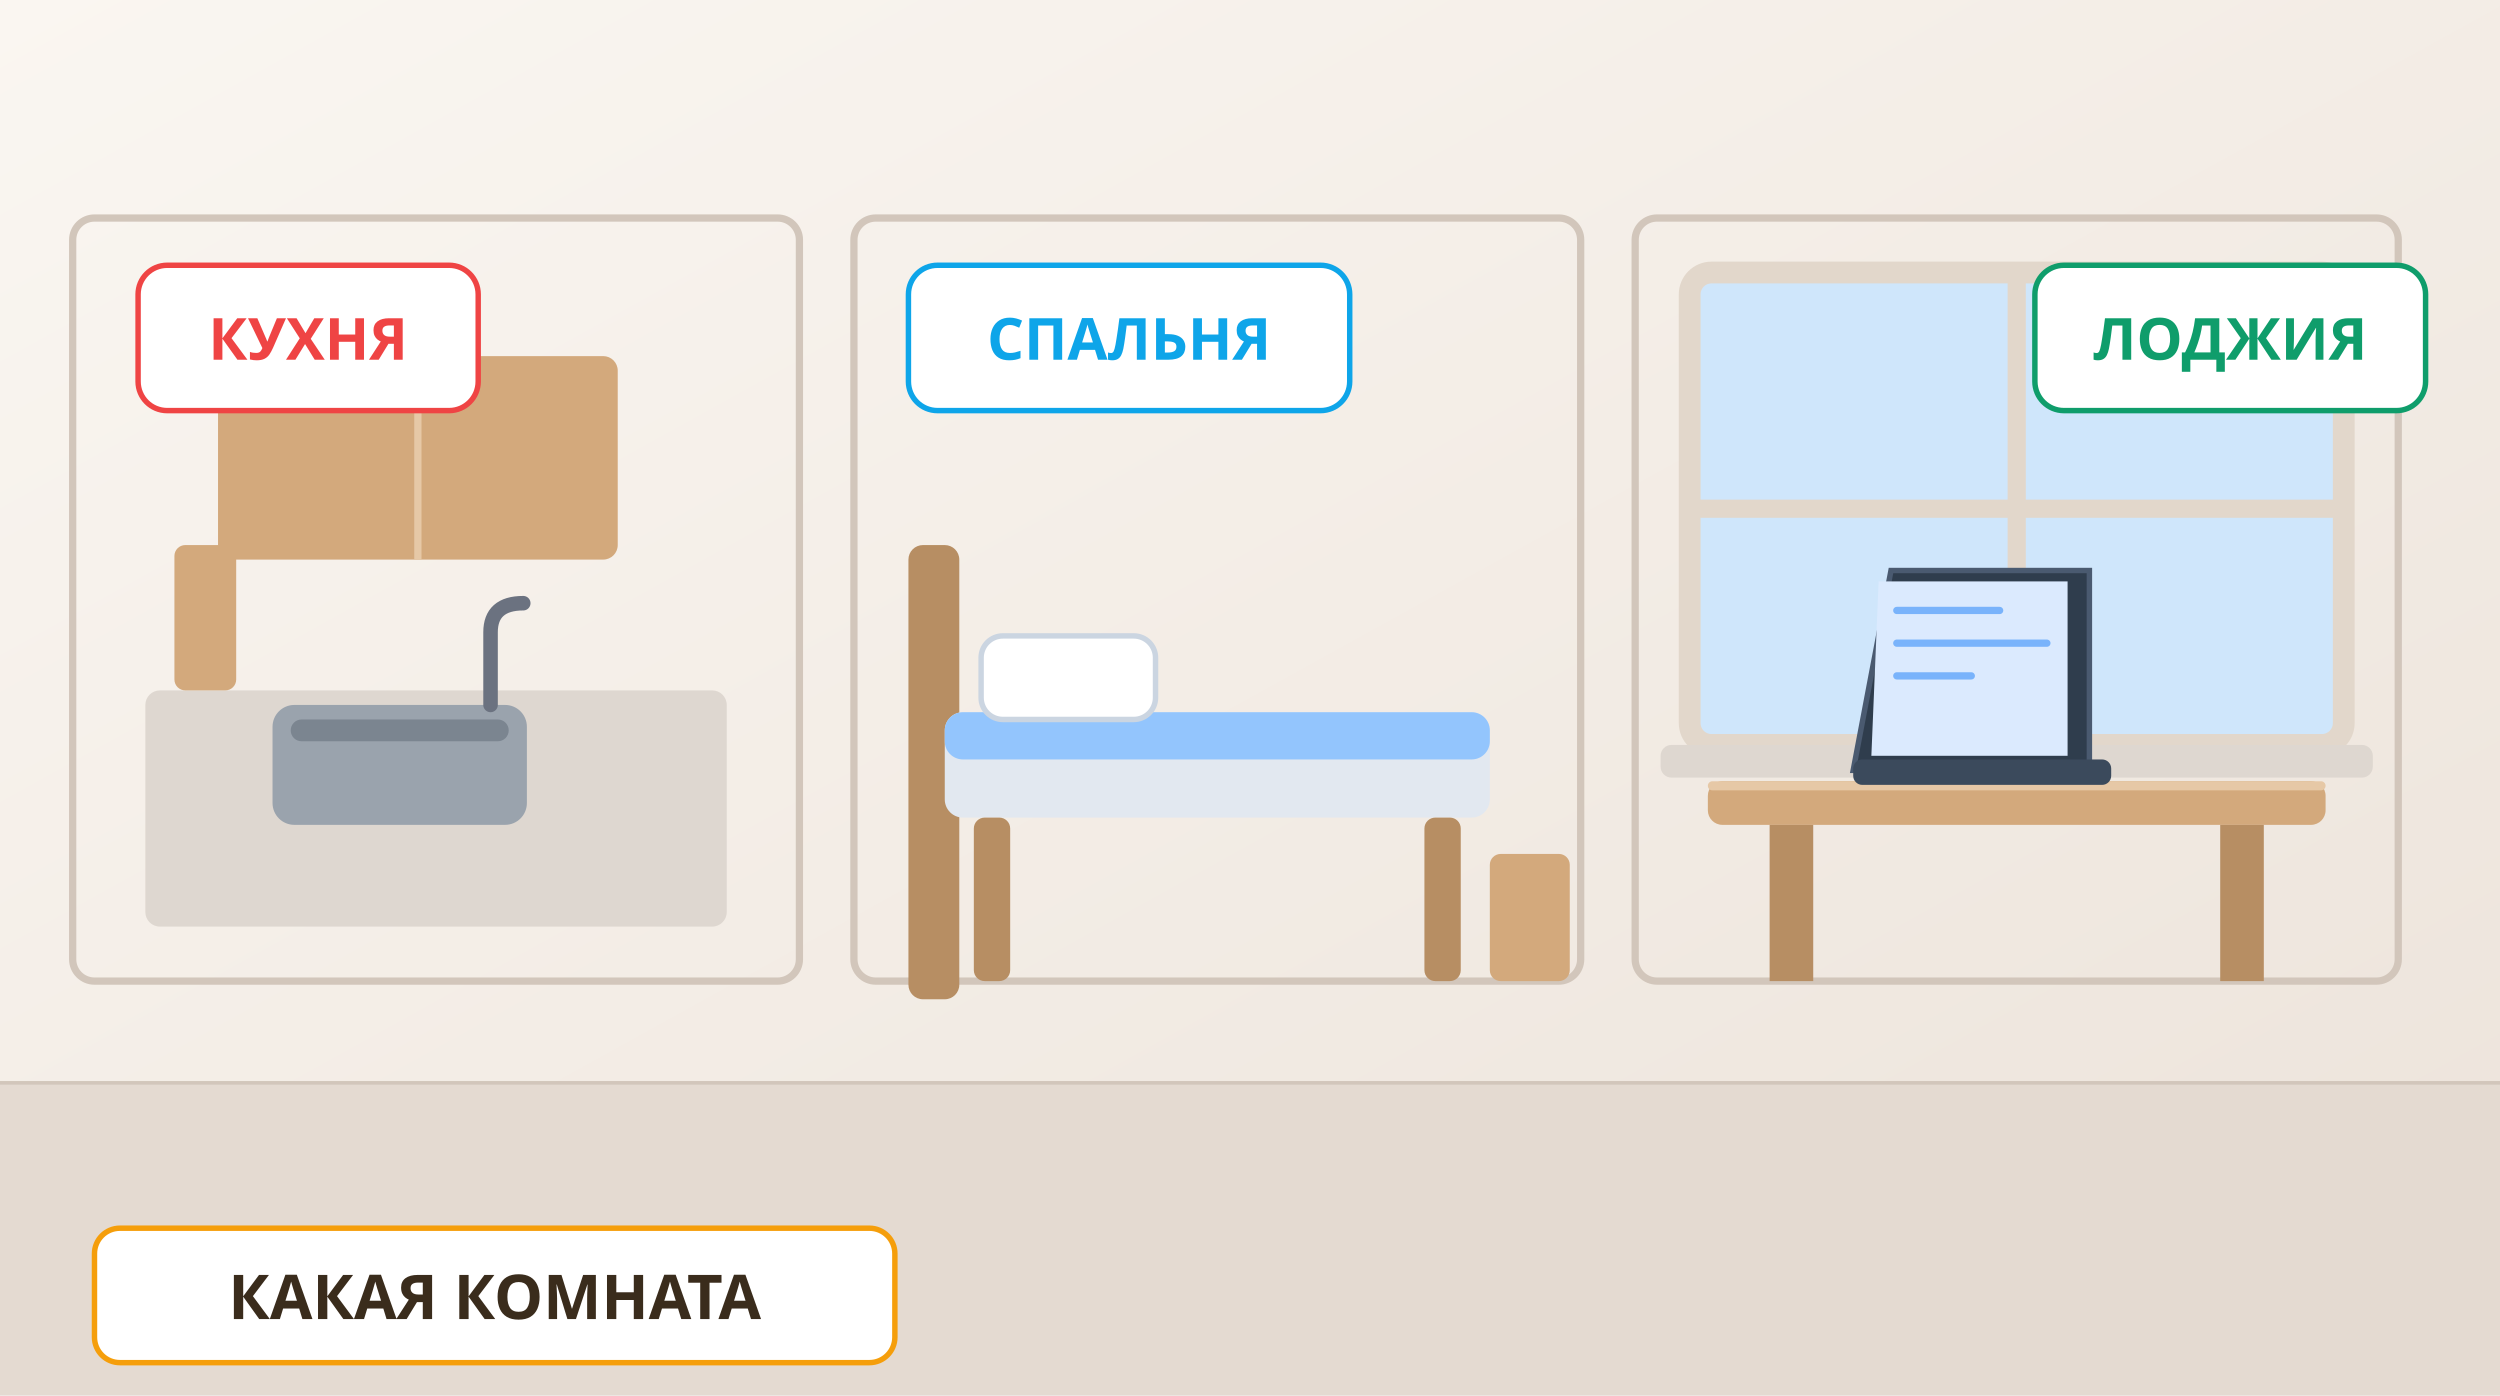
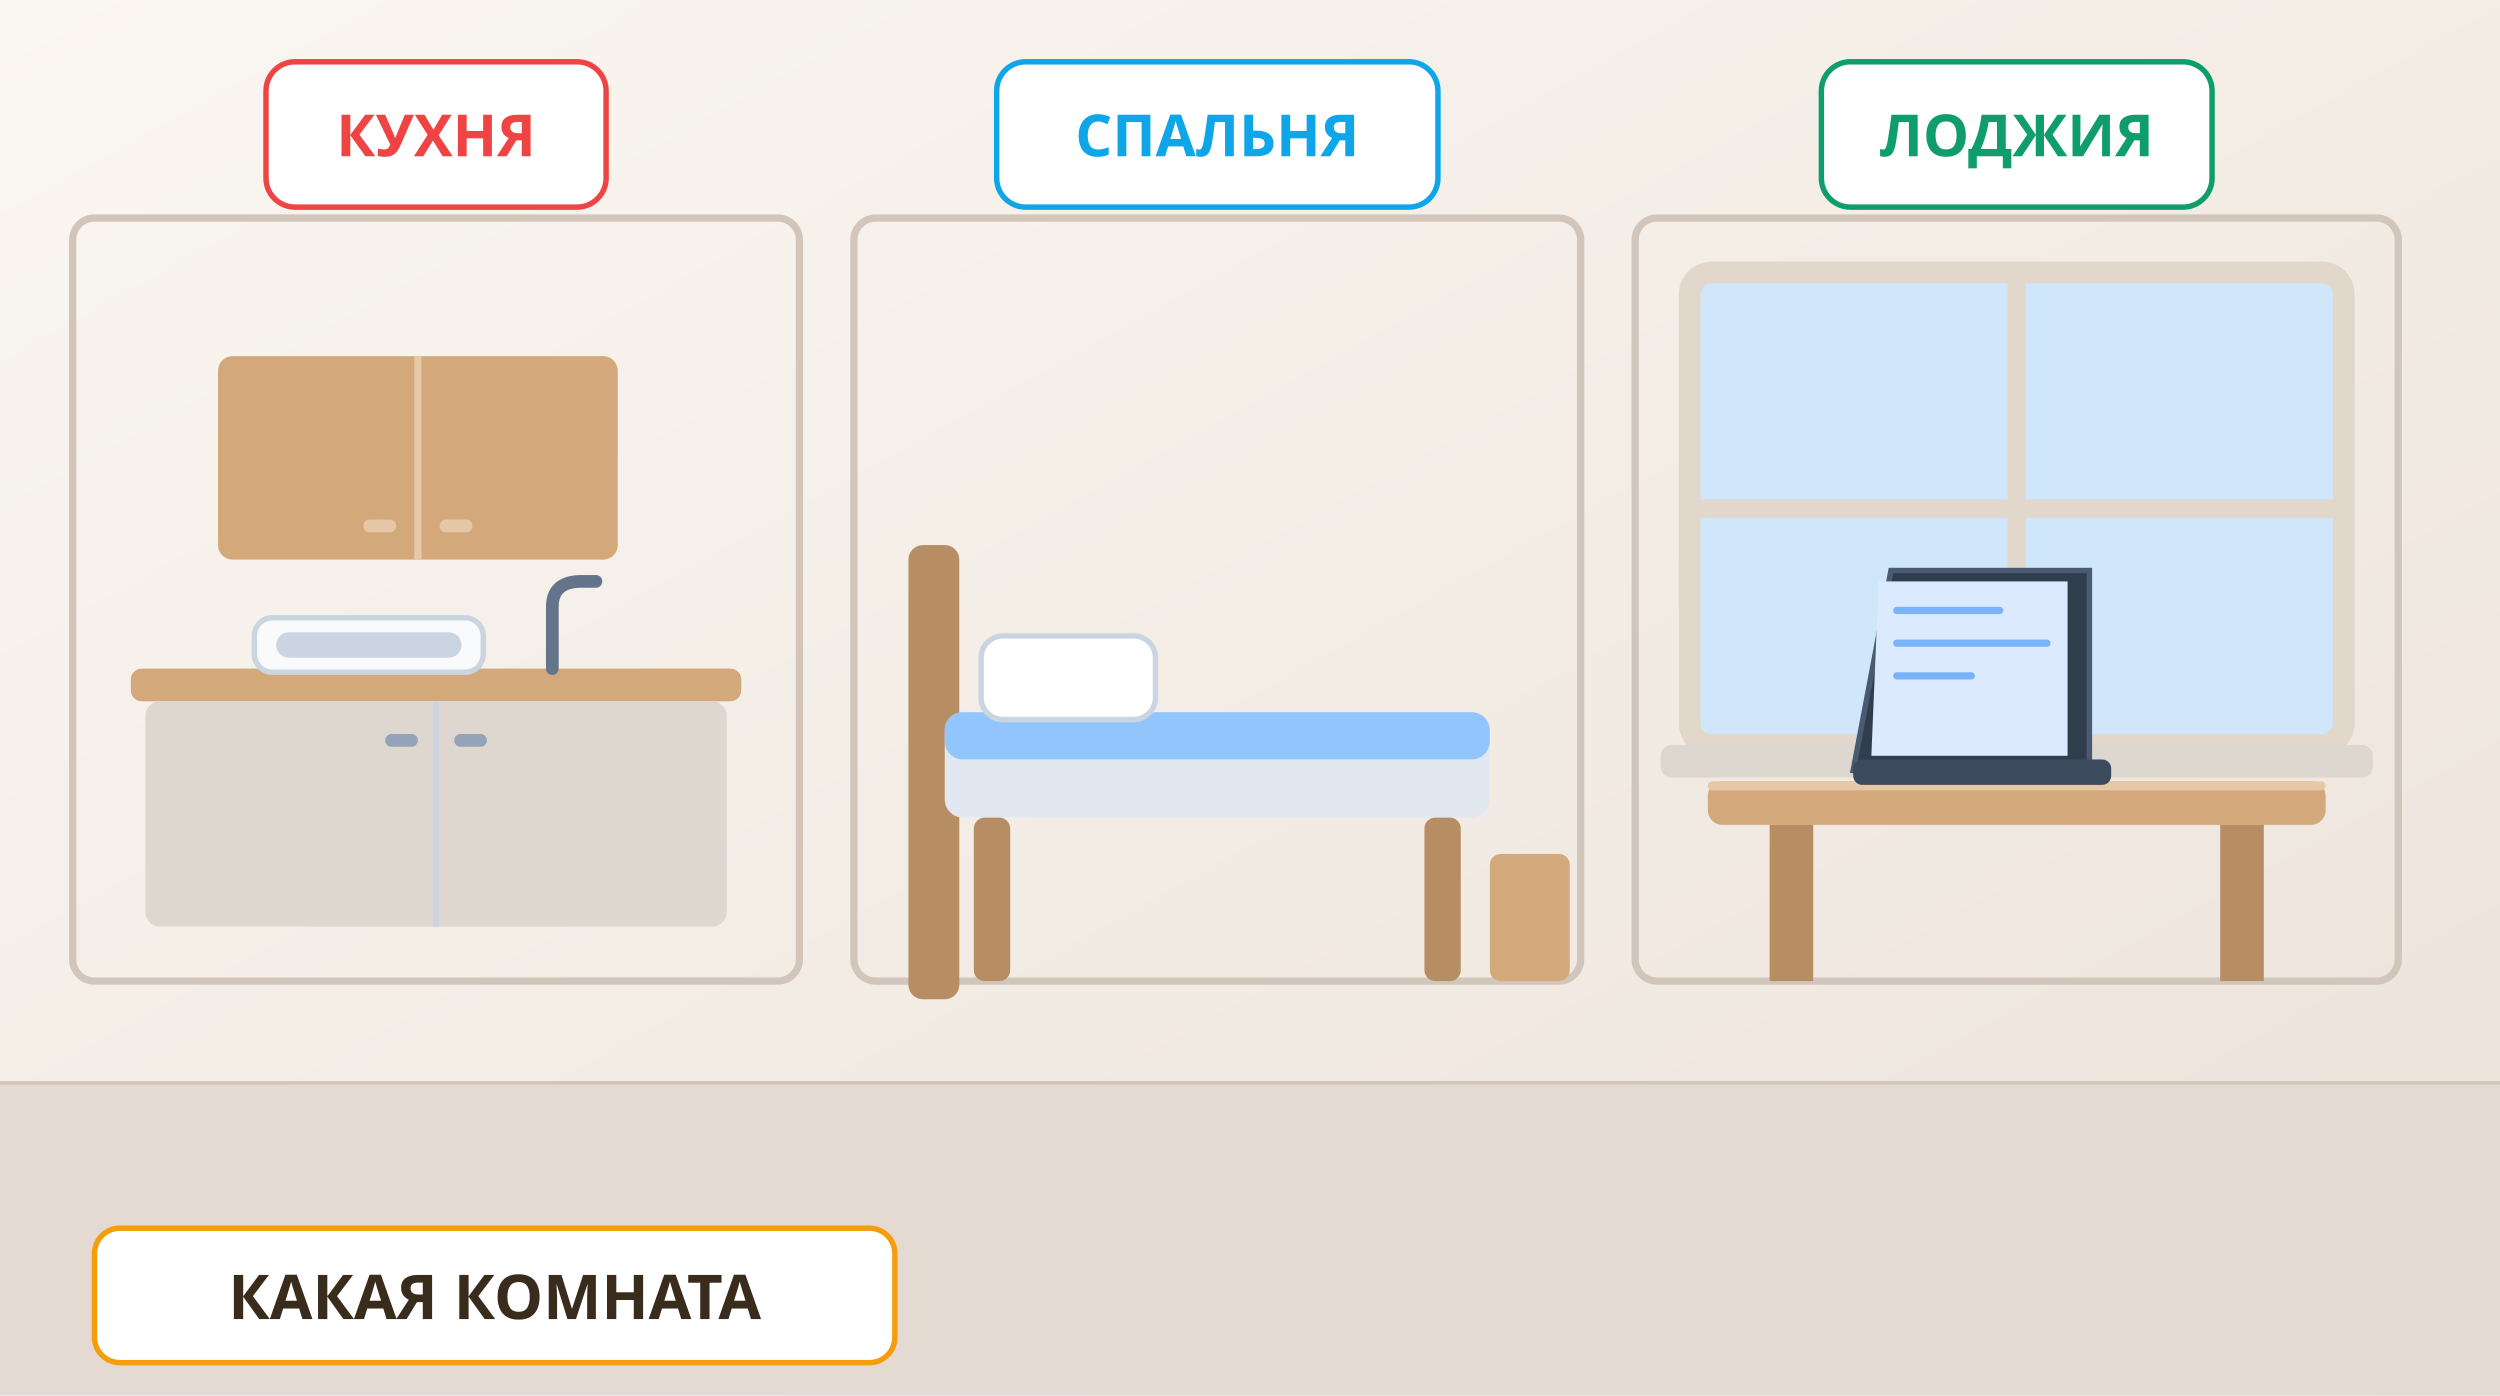
<svg xmlns="http://www.w3.org/2000/svg" viewBox="0 0 1376 768" width="1376" height="768">
  <defs>
    <linearGradient id="bg" x1="0%" y1="0%" x2="100%" y2="100%">
      <stop offset="0%" stop-color="#faf6f1" />
      <stop offset="100%" stop-color="#ece3da" />
    </linearGradient>
  </defs>
  <rect width="1376" height="768" fill="url(#bg)" />
  <rect x="0" y="596" width="1376" height="172" fill="#e4dad1" />
  <line x1="0" y1="596" x2="1376" y2="596" stroke="#d2c6bb" stroke-width="2" />
  <g>
    <rect x="40" y="120" width="400" height="420" rx="12" fill="none" stroke="#d2c6bb" stroke-width="4" />
    <rect x="120" y="196" width="220" height="112" rx="8" fill="#d3a97c" />
    <line x1="230" y1="196" x2="230" y2="308" stroke="#e6c8a6" stroke-width="4" />
-     <rect x="80" y="380" width="320" height="130" rx="8" fill="#ded7d0" />
-     <rect x="150" y="388" width="140" height="66" rx="12" fill="#9aa3ad" />
-     <rect x="160" y="396" width="120" height="12" rx="6" fill="#7b8590" />
-     <path d="M270 388 v-40 q0 -16 18 -16" fill="none" stroke="#6b7280" stroke-width="8" stroke-linecap="round" />
-     <rect x="96" y="300" width="34" height="80" rx="6" fill="#d3a97c" />
-     <rect x="76" y="146" width="187.2" height="80" rx="16" fill="#ffffff" stroke="#ef4444" stroke-width="3" />
-     <text x="169.6" y="198" font-family="system-ui, sans-serif" font-size="32" font-weight="800" fill="#ef4444" text-anchor="middle">КУХНЯ</text>
+     <rect x="200" y="286" width="18" height="7" rx="3.5" fill="#e6c8a6" />
+     <rect x="242" y="286" width="18" height="7" rx="3.5" fill="#e6c8a6" />
+     <rect x="72" y="368" width="336" height="18" rx="6" fill="#d3a97c" />
+     <rect x="80" y="386" width="320" height="124" rx="8" fill="#ded7d0" />
+     <line x1="240" y1="386" x2="240" y2="510" stroke="#cbd5e1" stroke-width="3" />
+     <rect x="212" y="404" width="18" height="7" rx="3.5" fill="#94a3b8" />
+     <rect x="250" y="404" width="18" height="7" rx="3.5" fill="#94a3b8" />
+     <rect x="140" y="340" width="126" height="30" rx="10" fill="#f8fafc" stroke="#cbd5e1" stroke-width="3" />
+     <rect x="152" y="348" width="102" height="14" rx="7" fill="#cbd5e1" />
+     <path d="M304 368 v-34 q0 -14 16 -14 h8" fill="none" stroke="#64748b" stroke-width="7" stroke-linecap="round" />
+     <rect x="146.4" y="34" width="187.2" height="80" rx="16" fill="#ffffff" stroke="#ef4444" stroke-width="3" />
+     <text x="240" y="86" font-family="system-ui, sans-serif" font-size="32" font-weight="800" fill="#ef4444" text-anchor="middle">КУХНЯ</text>
  </g>
  <g>
    <rect x="470" y="120" width="400" height="420" rx="12" fill="none" stroke="#d2c6bb" stroke-width="4" />
    <rect x="500" y="300" width="28" height="250" rx="8" fill="#b78e63" />
    <rect x="520" y="392" width="300" height="58" rx="10" fill="#e2e8f0" />
    <rect x="520" y="392" width="300" height="26" rx="10" fill="#93c5fd" />
    <rect x="540" y="350" width="96" height="46" rx="12" fill="#ffffff" stroke="#cbd5e1" stroke-width="3" />
    <rect x="536" y="450" width="20" height="90" rx="6" fill="#b78e63" />
    <rect x="784" y="450" width="20" height="90" rx="6" fill="#b78e63" />
    <rect x="820" y="470" width="44" height="70" rx="6" fill="#d3a97c" />
-     <rect x="500" y="146" width="242.88" height="80" rx="16" fill="#ffffff" stroke="#0ea5e9" stroke-width="3" />
-     <text x="621.44" y="198" font-family="system-ui, sans-serif" font-size="32" font-weight="800" fill="#0ea5e9" text-anchor="middle">СПАЛЬНЯ</text>
+     <rect x="548.56" y="34" width="242.88" height="80" rx="16" fill="#ffffff" stroke="#0ea5e9" stroke-width="3" />
+     <text x="670" y="86" font-family="system-ui, sans-serif" font-size="32" font-weight="800" fill="#0ea5e9" text-anchor="middle">СПАЛЬНЯ</text>
  </g>
  <g>
    <rect x="900" y="120" width="420" height="420" rx="12" fill="none" stroke="#d2c6bb" stroke-width="4" />
    <rect x="930" y="150" width="360" height="260" rx="12" fill="#cfe6fb" />
    <rect x="930" y="150" width="360" height="260" rx="12" fill="none" stroke="#e2d7cb" stroke-width="12" />
    <line x1="1110" y1="150" x2="1110" y2="410" stroke="#e2d7cb" stroke-width="10" />
    <line x1="930" y1="280" x2="1290" y2="280" stroke="#e2d7cb" stroke-width="10" />
    <rect x="914" y="410" width="392" height="18" rx="6" fill="#ded7d0" />
    <rect x="940" y="430" width="340" height="24" rx="8" fill="#d3a97c" />
    <rect x="940" y="430" width="340" height="5" rx="2.5" fill="#e6c8a6" />
    <rect x="974" y="454" width="24" height="86" fill="#b78e63" />
    <rect x="1222" y="454" width="24" height="86" fill="#b78e63" />
    <polygon points="1020,424 1150,424 1150,314 1040.8,314" fill="#2f3d4d" stroke="#4a5a70" stroke-width="3" />
    <polygon points="1034,320 1138,320 1138,416 1030,416" fill="#dbeafe" />
    <g stroke="#60a5fa" stroke-width="4" stroke-linecap="round" opacity="0.8">
      <line x1="1044" y1="336" x2="1100.6" y2="336" />
      <line x1="1044" y1="354" x2="1126.6" y2="354" />
      <line x1="1044" y1="372" x2="1085" y2="372" />
    </g>
    <rect x="1020" y="418" width="142" height="14" rx="5" fill="#3b4a5c" />
-     <rect x="1120" y="146" width="215.04" height="80" rx="16" fill="#ffffff" stroke="#0f9d6b" stroke-width="3" />
-     <text x="1227.52" y="198" font-family="system-ui, sans-serif" font-size="32" font-weight="800" fill="#0f9d6b" text-anchor="middle">ЛОДЖИЯ</text>
+     <rect x="1002.48" y="34" width="215.04" height="80" rx="16" fill="#ffffff" stroke="#0f9d6b" stroke-width="3" />
+     <text x="1110" y="86" font-family="system-ui, sans-serif" font-size="32" font-weight="800" fill="#0f9d6b" text-anchor="middle">ЛОДЖИЯ</text>
  </g>
  <rect x="52" y="676" width="440.54" height="74" rx="14" fill="#ffffff" stroke="#f59e0b" stroke-width="3" />
  <text x="272.27" y="726" font-family="system-ui, sans-serif" font-size="34" font-weight="800" fill="#3a2c1c" text-anchor="middle">КАКАЯ КОМНАТА</text>
</svg>
